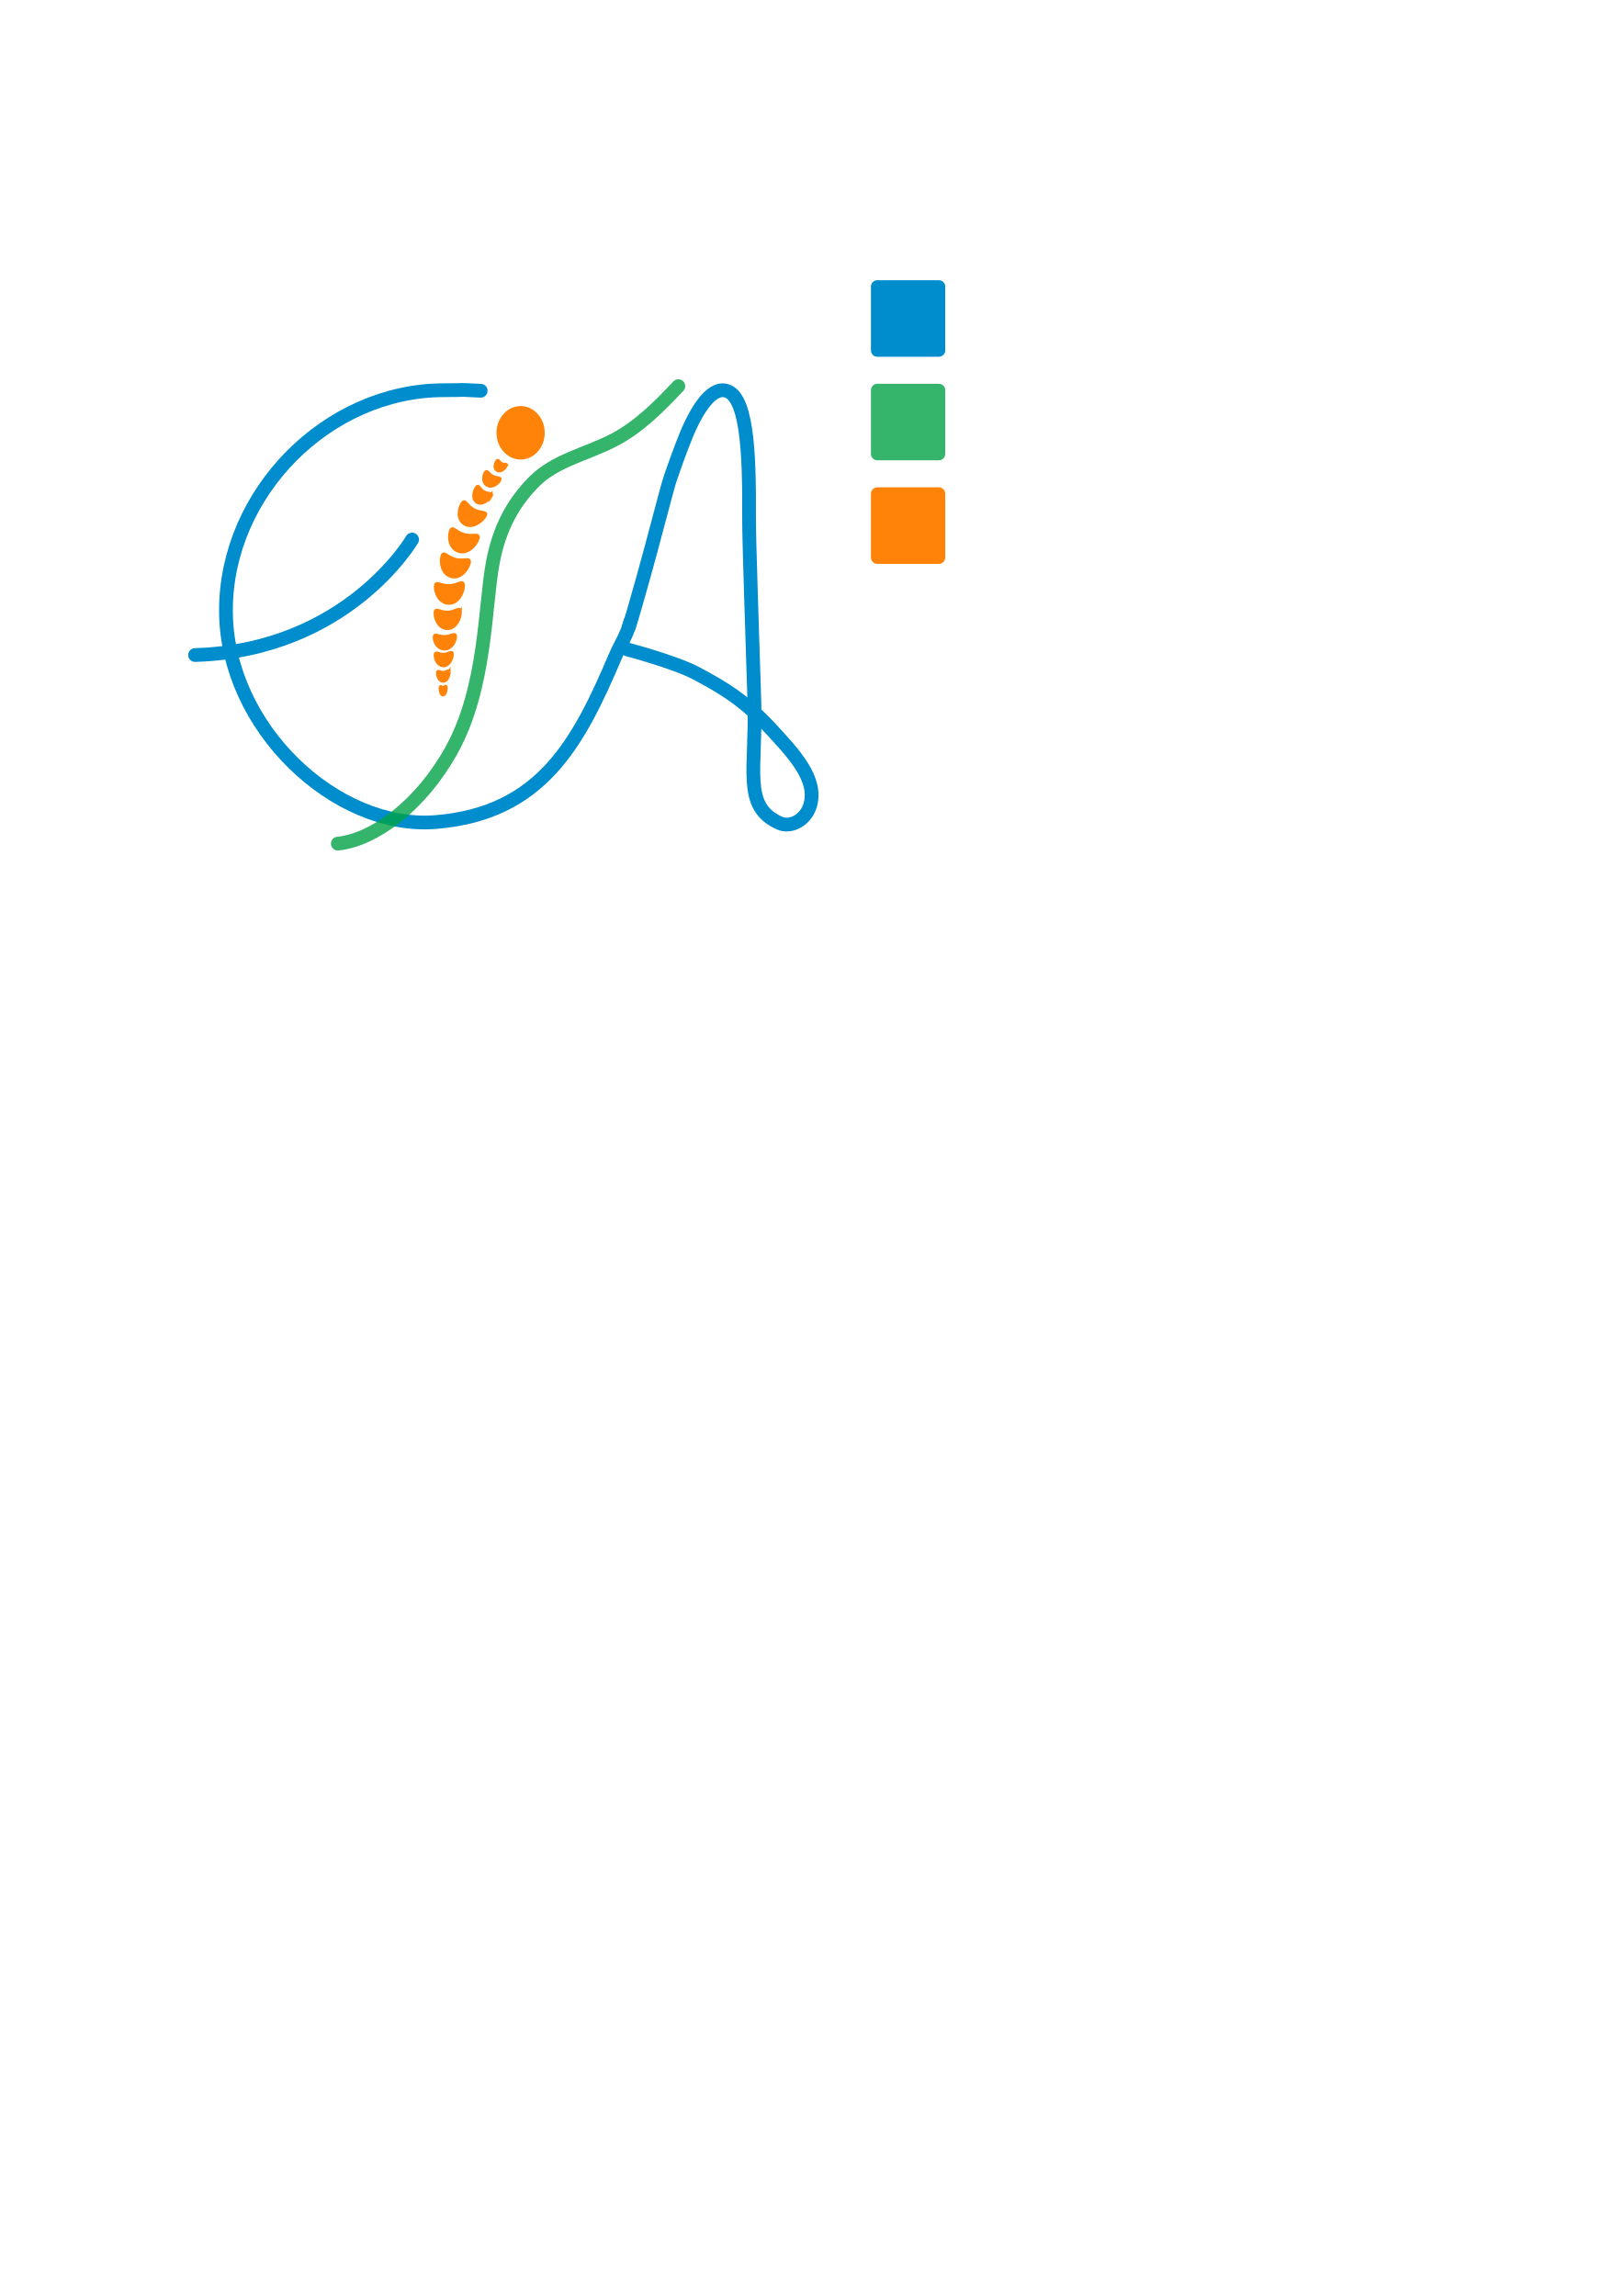
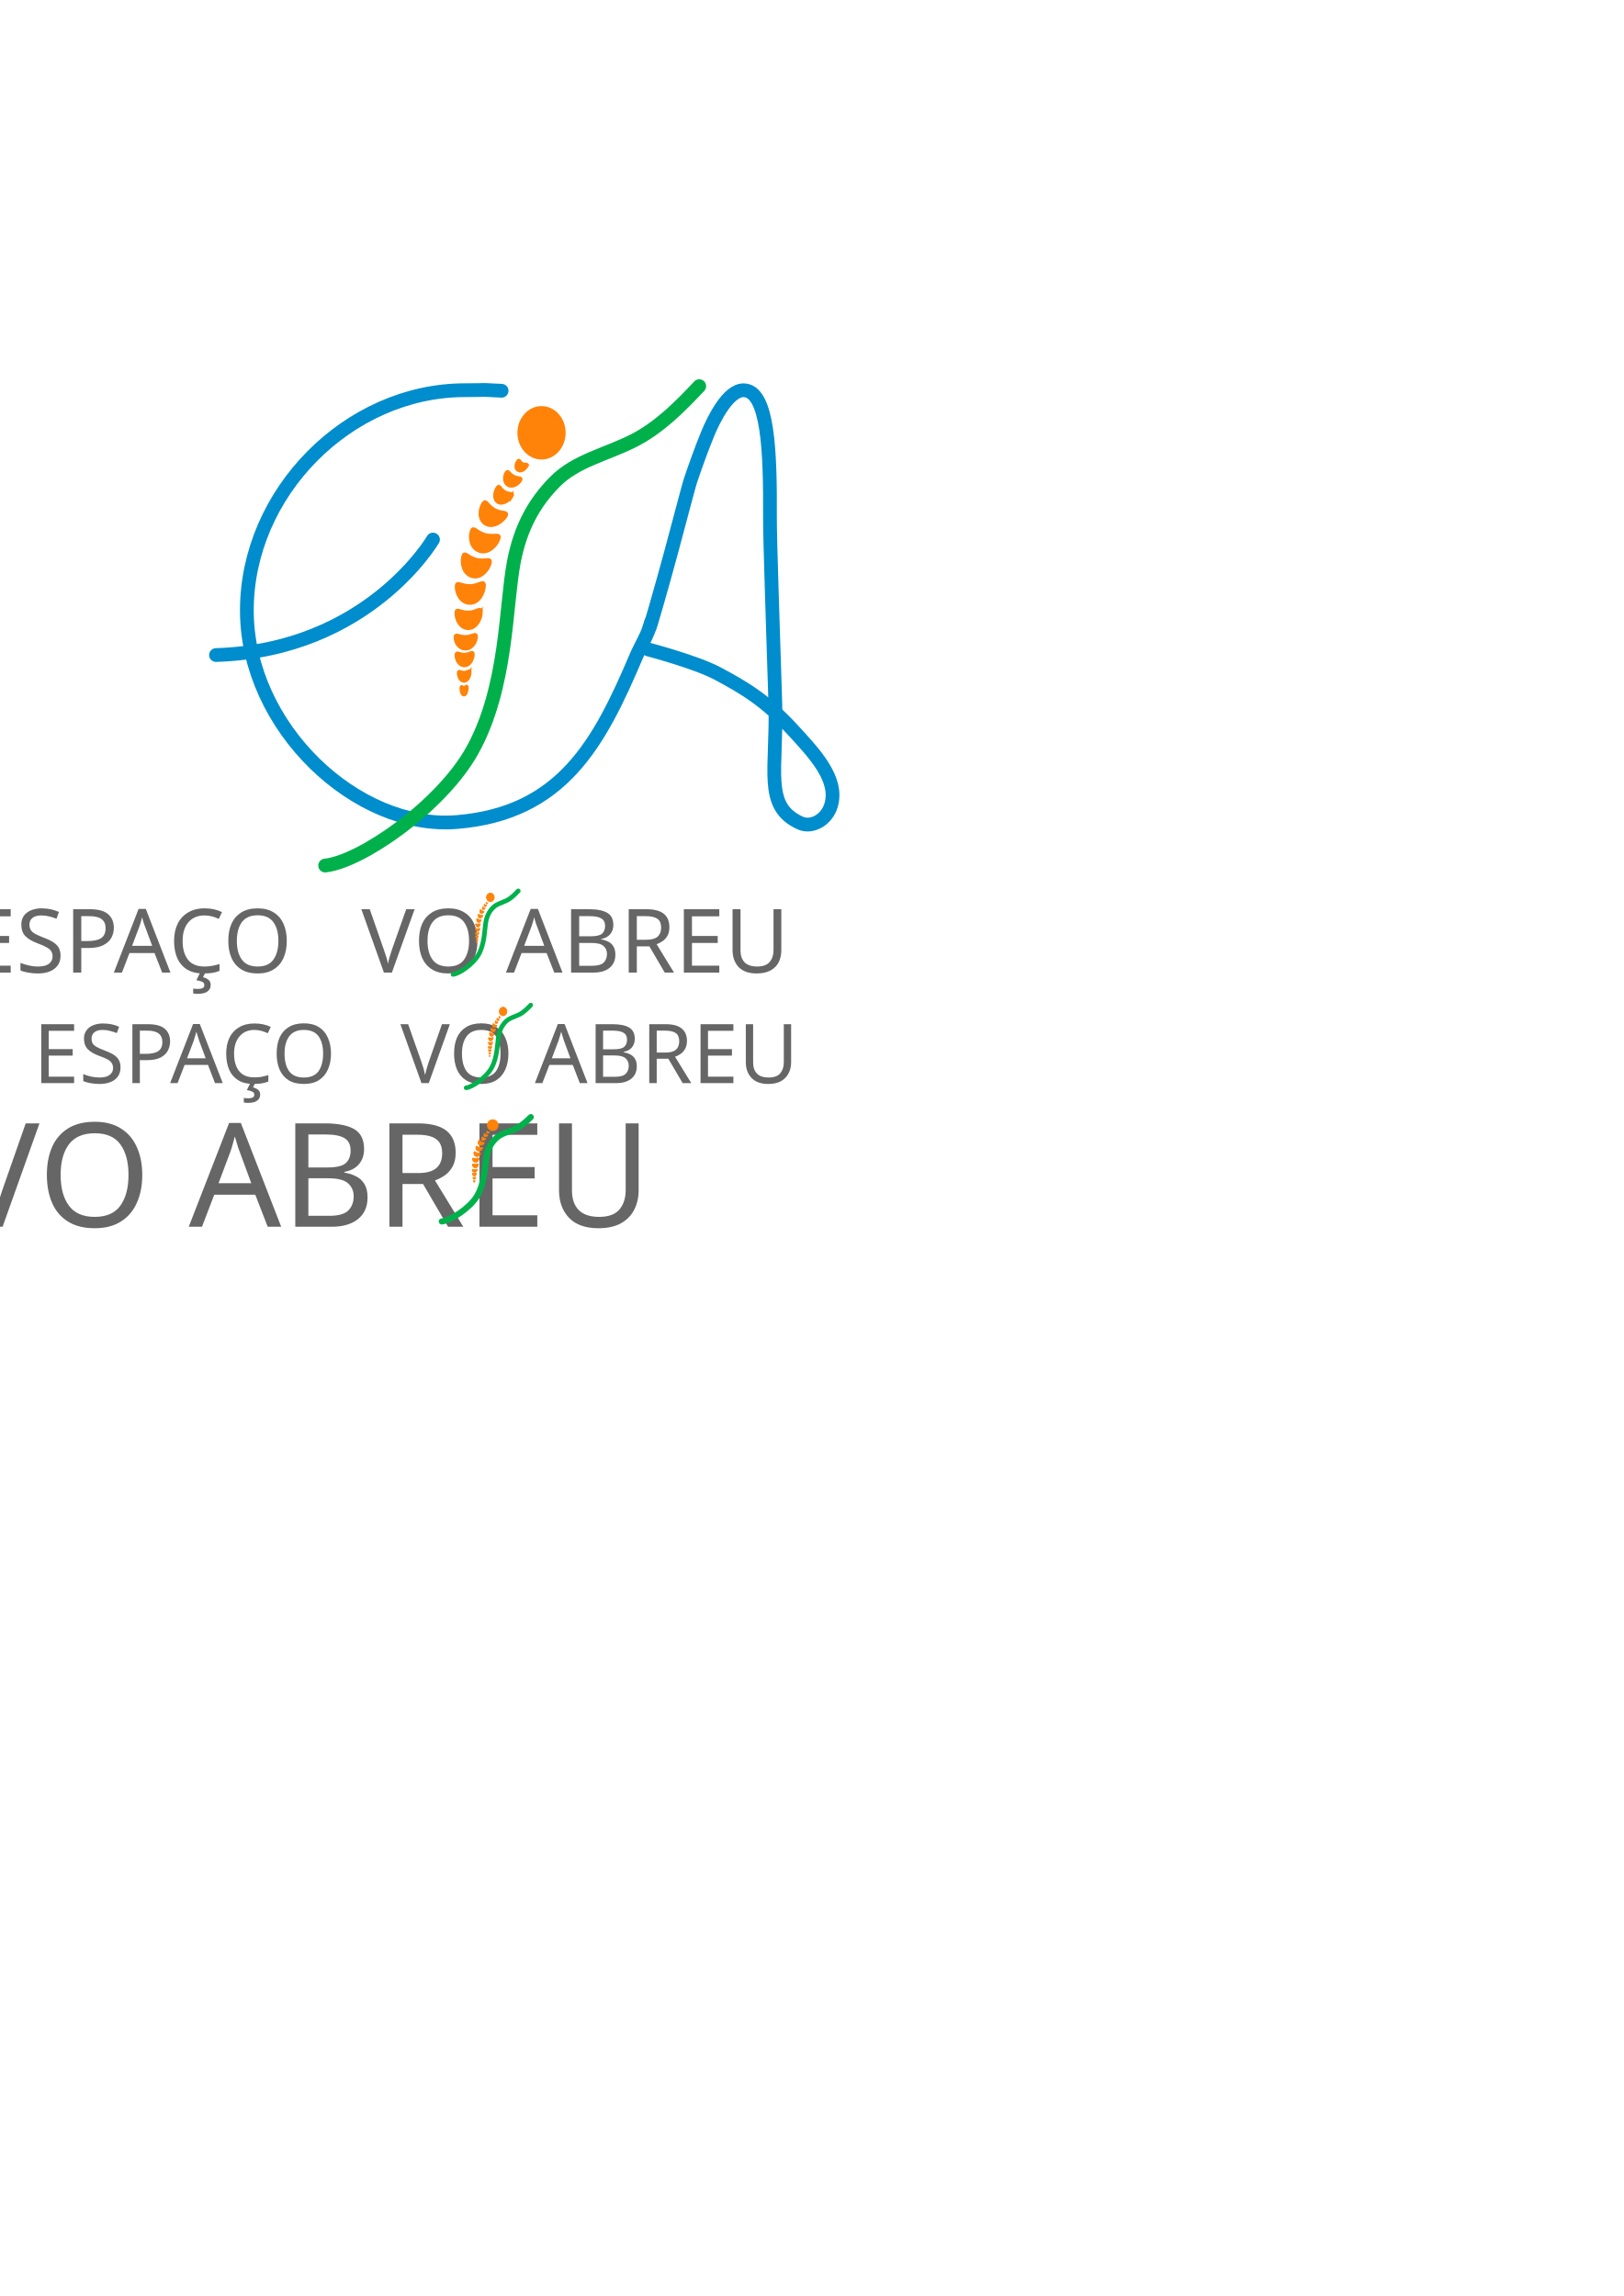
<svg xmlns="http://www.w3.org/2000/svg" width="210mm" height="297mm" viewBox="0 0 210 297" version="1.1" id="svg1">
  <defs id="defs1" />
-   <g id="layer1">
-     <g id="g147" style="fill:#000000;fill-opacity:0;stroke:#008dcd;stroke-opacity:1" transform="translate(-78.5447,-46.62081)">
-       <path style="fill:#000000;fill-opacity:0;stroke:#008dcd;stroke-width:1.779;stroke-linecap:round;stroke-dasharray:none;stroke-opacity:1" d="m 159.85,127.763 c 0.208,-0.398 1.283,-4.278 1.891,-6.427 1.185,-4.191 3.071,-11.561 3.42,-12.611 0.441,-1.325 1.405,-4.047 2.199,-5.968 0.761,-1.841 2.609,-5.656 4.641,-5.654 3.189,0.004 3.467,7.917 3.423,16.364 -0.016,3.163 0.425,15.27 0.689,24.009 0.264,8.739 -1.598,13.459 3.262,15.623 1.391,0.619 3.363,-0.343 3.948,-2.298 1.018,-3.4 -2.177,-6.735 -4.923,-9.729 -3.478,-3.792 -6.191,-5.433 -9.796,-7.349 -2.775,-1.475 -8.909,-3.088 -8.909,-3.088" id="path132" />
-       <path id="path133" style="fill:#000000;fill-opacity:0;stroke:#008dcd;stroke-width:1.779;stroke-linecap:round;stroke-dasharray:none;stroke-opacity:1" d="m 160.039,127.128 c -0.359,1.539 -1.293,2.935 -1.914,4.396 -4.796,11.277 -9.579,20.313 -23.198,21.432 -12.898,1.06 -27.159,-12.207 -27.159,-27.369 0,-15.162 13.064,-28.493 28.226,-28.493 3.97,0 0.744,-0.115 4.721,0.072" />
+   <g id="layer6">
+     <g id="g44" transform="matrix(1.105808,0,0,1.105808,-4.442981,-5.796741)">
+       <text xml:space="preserve" style="font-size:16.933px;font-family:'Freestyle Script';-inkscape-font-specification:'Freestyle Script';text-align:end;text-anchor:end;fill:#666666;stroke:#00b14b;stroke-width:5.793;stroke-linecap:round" x="111.06" y="148.745" id="text3">
+         <tspan id="tspan3" style="font-style:normal;font-variant:normal;font-weight:normal;font-stretch:normal;font-size:16.933px;font-family:'Smooch Sans';-inkscape-font-specification:'Smooch Sans';fill:#666666;stroke:none;stroke-width:5.793" x="111.06" y="148.745">ESPAÇO   VO ABREU</tspan>
+       </text>
+       <path style="display:inline;fill:none;stroke:#00b14b;stroke-width:0.708;stroke-linecap:round;stroke-dasharray:none;stroke-opacity:1" d="m 55.688,148.124 c 0.998,-0.094 3.232,-1.509 4.096,-2.929 0.978,-1.607 0.923,-3.679 1.157,-4.801 0.181,-0.865 0.558,-1.504 1.15,-2.048 0.578,-0.532 1.41,-0.684 2.182,-1.04 0.708,-0.327 1.302,-0.873 1.83,-1.389" id="path29" />
+       <g id="g41" transform="matrix(0.2157647,0,0,0.1973232,35.54733,119.5888)">
+         <path id="path30" style="fill:#ff8308;fill-opacity:1;stroke:#ff8308;stroke-width:0.445;stroke-dasharray:none;stroke-opacity:1" d="m 115.43,101.223 c -0.241,0.775 -1.277,1.973 -2.451,1.607 -1.174,-0.366 -1.316,-1.765 -1.075,-2.539 0.241,-0.775 0.523,0.038 1.697,0.404 1.174,0.366 2.07,-0.247 1.828,0.528 z" />
+         <path id="path31" style="fill:#ff8308;fill-opacity:1;stroke:#ff8308;stroke-width:0.445;stroke-dasharray:none;stroke-opacity:1" d="m 113.546,107.287 c 0,0.81 -0.621,2.26 -1.827,2.26 -1.207,0 -1.748,-1.291 -1.748,-2.101 0,-0.81 0.501,-0.119 1.708,-0.119 1.207,0 1.867,-0.85 1.867,-0.04 z" />
+         <path id="path32" style="fill:#ff8308;fill-opacity:1;stroke:#ff8308;stroke-width:0.445;stroke-dasharray:none;stroke-opacity:1" d="m 112.517,113.886 c 0,0.563 -0.468,1.57 -1.377,1.57 -0.909,0 -1.317,-0.897 -1.317,-1.46 0,-0.563 0.378,-0.083 1.287,-0.083 0.909,0 1.407,-0.59 1.407,-0.028 z" />
+         <path id="path33" style="fill:#ff8308;fill-opacity:1;stroke:#ff8308;stroke-width:0.445;stroke-dasharray:none;stroke-opacity:1" d="m 113.152,110.719 c 0,0.752 -0.558,2.098 -1.644,2.098 -1.085,0 -1.572,-1.198 -1.572,-1.95 0,-0.752 0.451,-0.11 1.536,-0.11 1.085,0 1.679,-0.789 1.679,-0.037 z" />
+         <path id="path34" style="fill:#ff8308;fill-opacity:1;stroke:#ff8308;stroke-width:0.445;stroke-dasharray:none;stroke-opacity:1" d="m 116.333,98.314 c -0.404,0.671 -1.624,1.573 -2.591,0.991 -0.967,-0.582 -0.757,-1.912 -0.353,-2.583 0.404,-0.671 0.461,0.143 1.428,0.725 0.967,0.582 1.919,0.196 1.516,0.867 z" />
+         <path id="path35" style="fill:#ff8308;fill-opacity:1;stroke:#ff8308;stroke-width:0.445;stroke-dasharray:none;stroke-opacity:1" d="m 117.116,95.731 c -0.307,0.484 -1.171,1.146 -1.785,0.751 -0.614,-0.395 -0.4,-1.344 -0.094,-1.827 0.307,-0.484 0.3,0.093 0.914,0.489 0.614,0.395 1.272,0.104 0.965,0.588 z" />
+         <path id="path36" style="fill:#ff8308;fill-opacity:1;stroke:#ff8308;stroke-width:0.445;stroke-dasharray:none;stroke-opacity:1" d="m 112.106,116.185 c 0,0.517 -0.375,1.442 -1.105,1.442 -0.729,0 -1.057,-0.824 -1.057,-1.341 0,-0.517 0.303,-0.076 1.033,-0.076 0.729,0 1.129,-0.542 1.129,-0.025 z" />
+         <path id="path37" style="fill:#ff8308;fill-opacity:1;stroke:#ff8308;stroke-width:0.445;stroke-dasharray:none;stroke-opacity:1" d="m 111.692,118.524 c 0,0.396 -0.251,1.105 -0.739,1.105 -0.488,0 -0.707,-0.631 -0.707,-1.027 0,-0.396 0.203,-0.058 0.69,-0.058 0.488,0 0.755,-0.415 0.755,-0.019 z" />
+         <path id="path38" style="fill:#ff8308;fill-opacity:1;stroke:#ff8308;stroke-width:0.445;stroke-dasharray:none;stroke-opacity:1" d="m 118.236,93.668 c -0.238,0.414 -0.975,0.974 -1.577,0.624 -0.602,-0.35 -0.492,-1.166 -0.254,-1.58 0.238,-0.414 0.285,0.085 0.888,0.435 0.602,0.35 1.182,0.107 0.944,0.521 z" />
+         <path id="path39" style="fill:#ff8308;fill-opacity:1;stroke:#ff8308;stroke-width:0.445;stroke-dasharray:none;stroke-opacity:1" d="m 119.035,91.841 c -0.228,0.387 -0.706,0.741 -1.081,0.52 -0.375,-0.221 -0.303,-0.711 -0.075,-1.099 0.228,-0.387 0.189,0.035 0.564,0.256 0.375,0.221 0.82,-0.065 0.591,0.323 z" />
+         <path id="path40" style="fill:#ff8308;fill-opacity:1;stroke:#ff8308;stroke-width:0.445;stroke-dasharray:none;stroke-opacity:1" d="m 111.317,120.479 c 0,0.333 -0.128,0.928 -0.376,0.928 -0.249,0 -0.36,-0.53 -0.36,-0.863 0,-0.333 0.103,-0.049 0.352,-0.049 0.249,0 0.385,-0.349 0.385,-0.016 z" />
+         <path id="path41" style="fill:#ff8308;fill-opacity:1;stroke:#ff8308;stroke-width:0.445;stroke-dasharray:none;stroke-opacity:1" d="m 114.296,104.377 c -0.189,0.792 -1.127,2.041 -2.292,1.713 -1.165,-0.329 -1.386,-1.739 -1.197,-2.531 0.189,-0.792 0.512,0.02 1.677,0.349 1.165,0.329 2.001,-0.323 1.812,0.47 z" />
+         <ellipse style="fill:#ff8308;fill-opacity:1;stroke:#ff8308;stroke-width:0.445;stroke-dasharray:none;stroke-opacity:1" id="ellipse41" ry="3.233" rx="2.896" cy="87.524" cx="120.969" />
+       </g>
    </g>
-     <path style="fill:none;stroke:#008dcd;stroke-width:1.779;stroke-linecap:round;stroke-dasharray:none;stroke-opacity:1" d="m 25.231,84.732 c 19.724,-0.594 28.065,-14.94 28.065,-14.94" id="path134" />
-     <path id="path135" style="fill:#ff8308;fill-opacity:1;stroke:#ff8308;stroke-width:0.445;stroke-dasharray:none;stroke-opacity:1" d="m 61.794,69.684 c -0.241,0.775 -1.277,1.973 -2.451,1.607 -1.174,-0.366 -1.316,-1.765 -1.075,-2.539 0.241,-0.775 0.523,0.038 1.697,0.404 1.174,0.366 2.07,-0.247 1.828,0.528 z" />
-     <path id="path136" style="fill:#ff8308;fill-opacity:1;stroke:#ff8308;stroke-width:0.445;stroke-dasharray:none;stroke-opacity:1" d="m 59.91,75.748 c 0,0.81 -0.621,2.26 -1.827,2.26 -1.207,0 -1.748,-1.291 -1.748,-2.101 0,-0.81 0.501,-0.119 1.708,-0.119 1.207,0 1.867,-0.85 1.867,-0.04 z" />
-     <path id="path137" style="fill:#ff8308;fill-opacity:1;stroke:#ff8308;stroke-width:0.445;stroke-dasharray:none;stroke-opacity:1" d="m 58.881,82.347 c 0,0.563 -0.468,1.57 -1.377,1.57 -0.909,0 -1.317,-0.897 -1.317,-1.46 0,-0.563 0.378,-0.083 1.287,-0.083 0.909,0 1.407,-0.59 1.407,-0.028 z" />
-     <path id="path138" style="fill:#ff8308;fill-opacity:1;stroke:#ff8308;stroke-width:0.445;stroke-dasharray:none;stroke-opacity:1" d="m 59.516,79.179 c 0,0.752 -0.558,2.098 -1.644,2.098 -1.085,0 -1.572,-1.198 -1.572,-1.95 0,-0.752 0.451,-0.11 1.536,-0.11 1.085,0 1.679,-0.789 1.679,-0.037 z" />
-     <path id="path139" style="fill:#ff8308;fill-opacity:1;stroke:#ff8308;stroke-width:0.445;stroke-dasharray:none;stroke-opacity:1" d="m 62.697,66.774 c -0.404,0.671 -1.624,1.573 -2.591,0.991 -0.967,-0.582 -0.757,-1.912 -0.353,-2.583 0.404,-0.671 0.461,0.143 1.428,0.725 0.967,0.582 1.919,0.196 1.516,0.867 z" />
-     <path id="path140" style="fill:#ff8308;fill-opacity:1;stroke:#ff8308;stroke-width:0.445;stroke-dasharray:none;stroke-opacity:1" d="m 63.48,64.191 c -0.307,0.484 -1.171,1.146 -1.785,0.751 -0.614,-0.395 -0.4,-1.344 -0.094,-1.827 0.307,-0.484 0.3,0.093 0.914,0.489 0.614,0.395 1.272,0.104 0.965,0.588 z" />
-     <path id="path141" style="fill:#ff8308;fill-opacity:1;stroke:#ff8308;stroke-width:0.445;stroke-dasharray:none;stroke-opacity:1" d="m 58.47,84.646 c 0,0.517 -0.375,1.442 -1.105,1.442 -0.729,0 -1.057,-0.824 -1.057,-1.341 0,-0.517 0.303,-0.076 1.033,-0.076 0.729,0 1.129,-0.542 1.129,-0.025 z" />
-     <path id="path142" style="fill:#ff8308;fill-opacity:1;stroke:#ff8308;stroke-width:0.445;stroke-dasharray:none;stroke-opacity:1" d="m 58.056,86.985 c 0,0.396 -0.251,1.105 -0.739,1.105 -0.488,0 -0.707,-0.631 -0.707,-1.027 0,-0.396 0.203,-0.058 0.69,-0.058 0.488,0 0.755,-0.415 0.755,-0.019 z" />
-     <path id="path143" style="fill:#ff8308;fill-opacity:1;stroke:#ff8308;stroke-width:0.445;stroke-dasharray:none;stroke-opacity:1" d="m 64.6,62.128 c -0.238,0.414 -0.975,0.974 -1.577,0.624 -0.602,-0.35 -0.492,-1.166 -0.254,-1.58 0.238,-0.414 0.285,0.085 0.888,0.435 0.602,0.35 1.182,0.107 0.944,0.521 z" />
-     <path id="path144" style="fill:#ff8308;fill-opacity:1;stroke:#ff8308;stroke-width:0.445;stroke-dasharray:none;stroke-opacity:1" d="m 65.399,60.302 c -0.228,0.387 -0.706,0.741 -1.081,0.52 -0.375,-0.221 -0.303,-0.711 -0.075,-1.099 0.228,-0.387 0.189,0.035 0.564,0.256 0.375,0.221 0.82,-0.065 0.591,0.323 z" />
-     <path id="path145" style="fill:#ff8308;fill-opacity:1;stroke:#ff8308;stroke-width:0.445;stroke-dasharray:none;stroke-opacity:1" d="m 57.681,88.939 c 0,0.333 -0.128,0.928 -0.376,0.928 -0.249,0 -0.36,-0.53 -0.36,-0.863 0,-0.333 0.103,-0.049 0.352,-0.049 0.249,0 0.385,-0.349 0.385,-0.016 z" />
-     <path id="path146" style="fill:#ff8308;fill-opacity:1;stroke:#ff8308;stroke-width:0.445;stroke-dasharray:none;stroke-opacity:1" d="m 60.66,72.838 c -0.189,0.792 -1.127,2.041 -2.292,1.713 -1.165,-0.329 -1.386,-1.739 -1.197,-2.531 0.189,-0.792 0.512,0.02 1.677,0.349 1.165,0.329 2.001,-0.323 1.812,0.47 z" />
-     <ellipse style="fill:#ff8308;fill-opacity:1;stroke:#ff8308;stroke-width:0.445;stroke-dasharray:none;stroke-opacity:1" id="ellipse146" ry="3.233" rx="2.896" cy="55.985" cx="67.333" />
-     <path style="display:inline;fill:none;stroke:#00a245;stroke-width:1.779;stroke-linecap:round;stroke-dasharray:none;stroke-opacity:0.796" d="m 43.69,109.129 c 4.634,-0.475 10.669,-4.832 14.685,-12.047 4.545,-8.165 4.287,-18.689 5.377,-24.388 0.84,-4.391 2.594,-7.638 5.342,-10.403 2.687,-2.703 6.549,-3.472 10.139,-5.285 3.287,-1.66 6.047,-4.433 8.5,-7.057" id="path147" />
-     <rect style="fill:#008dcd;fill-opacity:1;stroke:none;stroke-width:1.542;stroke-linecap:round;stroke-opacity:1" id="rect147" width="9.61" height="9.901" x="112.642" y="36.248" ry="0.824" />
-     <rect style="fill:#00a245;fill-opacity:0.796;stroke:none;stroke-width:1.542;stroke-linecap:round;stroke-opacity:0.796" id="rect148" width="9.61" height="9.901" x="112.642" y="49.643" ry="0.824" />
-     <rect style="fill:#ff8308;fill-opacity:1;stroke:none;stroke-width:1.542;stroke-linecap:round;stroke-opacity:1" id="rect149" width="9.61" height="9.901" x="112.642" y="63.039" ry="0.824" />
+   </g>
+   <g id="layer2" style="display:none">
+     <g id="g43">
+       <rect style="fill:#008dcd;fill-opacity:1;stroke:none;stroke-width:1.542;stroke-linecap:round;stroke-opacity:1" id="rect147" width="9.61" height="9.901" x="112.642" y="36.248" ry="0.824" />
+       <rect style="fill:#00b14b;fill-opacity:1;stroke:none;stroke-width:1.542;stroke-linecap:round;stroke-opacity:0.796" id="rect148" width="9.61" height="9.901" x="112.642" y="49.643" ry="0.824" />
+       <rect style="fill:#ff8308;fill-opacity:1;stroke:none;stroke-width:1.542;stroke-linecap:round;stroke-opacity:1" id="rect149" width="9.61" height="9.901" x="112.642" y="63.039" ry="0.824" />
+       <rect style="fill:#666666;fill-opacity:1;stroke:none;stroke-width:1.542;stroke-linecap:round;stroke-opacity:1" id="rect3" width="9.61" height="9.901" x="112.642" y="75.126" ry="0.824" />
+     </g>
+   </g>
+   <g id="layer3">
+     <g id="g42" transform="translate(2.704307)">
+       <g id="g147" style="fill:#000000;fill-opacity:0;stroke:#008dcd;stroke-opacity:1" transform="translate(-78.5447,-46.62081)">
+         <path style="fill:#000000;fill-opacity:0;stroke:#008dcd;stroke-width:1.779;stroke-linecap:round;stroke-dasharray:none;stroke-opacity:1" d="m 159.85,127.763 c 0.208,-0.398 1.283,-4.278 1.891,-6.427 1.185,-4.191 3.071,-11.561 3.42,-12.611 0.441,-1.325 1.405,-4.047 2.199,-5.968 0.761,-1.841 2.609,-5.656 4.641,-5.654 3.189,0.004 3.467,7.917 3.423,16.364 -0.016,3.163 0.425,15.27 0.689,24.009 0.264,8.739 -1.598,13.459 3.262,15.623 1.391,0.619 3.363,-0.343 3.948,-2.298 1.018,-3.4 -2.177,-6.735 -4.923,-9.729 -3.478,-3.792 -6.191,-5.433 -9.796,-7.349 -2.775,-1.475 -8.909,-3.088 -8.909,-3.088" id="path132" />
+         <path id="path133" style="fill:#000000;fill-opacity:0;stroke:#008dcd;stroke-width:1.779;stroke-linecap:round;stroke-dasharray:none;stroke-opacity:1" d="m 160.039,127.128 c -0.359,1.539 -1.293,2.935 -1.914,4.396 -4.796,11.277 -9.579,20.313 -23.198,21.432 -12.898,1.06 -27.159,-12.207 -27.159,-27.369 0,-15.162 13.064,-28.493 28.226,-28.493 3.97,0 0.744,-0.115 4.721,0.072" />
+       </g>
+       <path style="fill:none;stroke:#008dcd;stroke-width:1.779;stroke-linecap:round;stroke-dasharray:none;stroke-opacity:1" d="m 25.231,84.732 c 19.724,-0.594 28.065,-14.94 28.065,-14.94" id="path134" />
+       <path id="path135" style="fill:#ff8308;fill-opacity:1;stroke:#ff8308;stroke-width:0.445;stroke-dasharray:none;stroke-opacity:1" d="m 61.794,69.684 c -0.241,0.775 -1.277,1.973 -2.451,1.607 -1.174,-0.366 -1.316,-1.765 -1.075,-2.539 0.241,-0.775 0.523,0.038 1.697,0.404 1.174,0.366 2.07,-0.247 1.828,0.528 z" />
+       <path id="path136" style="fill:#ff8308;fill-opacity:1;stroke:#ff8308;stroke-width:0.445;stroke-dasharray:none;stroke-opacity:1" d="m 59.91,75.748 c 0,0.81 -0.621,2.26 -1.827,2.26 -1.207,0 -1.748,-1.291 -1.748,-2.101 0,-0.81 0.501,-0.119 1.708,-0.119 1.207,0 1.867,-0.85 1.867,-0.04 z" />
+       <path id="path137" style="fill:#ff8308;fill-opacity:1;stroke:#ff8308;stroke-width:0.445;stroke-dasharray:none;stroke-opacity:1" d="m 58.881,82.347 c 0,0.563 -0.468,1.57 -1.377,1.57 -0.909,0 -1.317,-0.897 -1.317,-1.46 0,-0.563 0.378,-0.083 1.287,-0.083 0.909,0 1.407,-0.59 1.407,-0.028 z" />
+       <path id="path138" style="fill:#ff8308;fill-opacity:1;stroke:#ff8308;stroke-width:0.445;stroke-dasharray:none;stroke-opacity:1" d="m 59.516,79.179 c 0,0.752 -0.558,2.098 -1.644,2.098 -1.085,0 -1.572,-1.198 -1.572,-1.95 0,-0.752 0.451,-0.11 1.536,-0.11 1.085,0 1.679,-0.789 1.679,-0.037 z" />
+       <path id="path139" style="fill:#ff8308;fill-opacity:1;stroke:#ff8308;stroke-width:0.445;stroke-dasharray:none;stroke-opacity:1" d="m 62.697,66.774 c -0.404,0.671 -1.624,1.573 -2.591,0.991 -0.967,-0.582 -0.757,-1.912 -0.353,-2.583 0.404,-0.671 0.461,0.143 1.428,0.725 0.967,0.582 1.919,0.196 1.516,0.867 z" />
+       <path id="path140" style="fill:#ff8308;fill-opacity:1;stroke:#ff8308;stroke-width:0.445;stroke-dasharray:none;stroke-opacity:1" d="m 63.48,64.191 c -0.307,0.484 -1.171,1.146 -1.785,0.751 -0.614,-0.395 -0.4,-1.344 -0.094,-1.827 0.307,-0.484 0.3,0.093 0.914,0.489 0.614,0.395 1.272,0.104 0.965,0.588 z" />
+       <path id="path141" style="fill:#ff8308;fill-opacity:1;stroke:#ff8308;stroke-width:0.445;stroke-dasharray:none;stroke-opacity:1" d="m 58.47,84.646 c 0,0.517 -0.375,1.442 -1.105,1.442 -0.729,0 -1.057,-0.824 -1.057,-1.341 0,-0.517 0.303,-0.076 1.033,-0.076 0.729,0 1.129,-0.542 1.129,-0.025 z" />
+       <path id="path142" style="fill:#ff8308;fill-opacity:1;stroke:#ff8308;stroke-width:0.445;stroke-dasharray:none;stroke-opacity:1" d="m 58.056,86.985 c 0,0.396 -0.251,1.105 -0.739,1.105 -0.488,0 -0.707,-0.631 -0.707,-1.027 0,-0.396 0.203,-0.058 0.69,-0.058 0.488,0 0.755,-0.415 0.755,-0.019 z" />
+       <path id="path143" style="fill:#ff8308;fill-opacity:1;stroke:#ff8308;stroke-width:0.445;stroke-dasharray:none;stroke-opacity:1" d="m 64.6,62.128 c -0.238,0.414 -0.975,0.974 -1.577,0.624 -0.602,-0.35 -0.492,-1.166 -0.254,-1.58 0.238,-0.414 0.285,0.085 0.888,0.435 0.602,0.35 1.182,0.107 0.944,0.521 z" />
+       <path id="path144" style="fill:#ff8308;fill-opacity:1;stroke:#ff8308;stroke-width:0.445;stroke-dasharray:none;stroke-opacity:1" d="m 65.399,60.302 c -0.228,0.387 -0.706,0.741 -1.081,0.52 -0.375,-0.221 -0.303,-0.711 -0.075,-1.099 0.228,-0.387 0.189,0.035 0.564,0.256 0.375,0.221 0.82,-0.065 0.591,0.323 z" />
+       <path id="path145" style="fill:#ff8308;fill-opacity:1;stroke:#ff8308;stroke-width:0.445;stroke-dasharray:none;stroke-opacity:1" d="m 57.681,88.939 c 0,0.333 -0.128,0.928 -0.376,0.928 -0.249,0 -0.36,-0.53 -0.36,-0.863 0,-0.333 0.103,-0.049 0.352,-0.049 0.249,0 0.385,-0.349 0.385,-0.016 z" />
+       <path id="path146" style="fill:#ff8308;fill-opacity:1;stroke:#ff8308;stroke-width:0.445;stroke-dasharray:none;stroke-opacity:1" d="m 60.66,72.838 c -0.189,0.792 -1.127,2.041 -2.292,1.713 -1.165,-0.329 -1.386,-1.739 -1.197,-2.531 0.189,-0.792 0.512,0.02 1.677,0.349 1.165,0.329 2.001,-0.323 1.812,0.47 z" />
+       <ellipse style="fill:#ff8308;fill-opacity:1;stroke:#ff8308;stroke-width:0.445;stroke-dasharray:none;stroke-opacity:1" id="ellipse146" ry="3.233" rx="2.896" cy="55.985" cx="67.333" />
+       <path style="display:inline;fill:none;stroke:#00b14b;stroke-width:1.779;stroke-linecap:round;stroke-dasharray:none;stroke-opacity:1" d="m 39.347,111.962 c 4.634,-0.475 15.013,-7.665 19.029,-14.879 4.545,-8.165 4.287,-18.689 5.377,-24.388 0.84,-4.391 2.594,-7.638 5.342,-10.403 2.687,-2.703 6.549,-3.472 10.139,-5.285 3.287,-1.66 6.047,-4.433 8.5,-7.057" id="path147" />
+     </g>
+   </g>
+   <g id="layer4">
+     <g id="g46" transform="matrix(1.197901,0,0,1.197901,-10.69924,-22.10759)">
+       <text xml:space="preserve" style="font-size:9.57px;font-family:'Freestyle Script';-inkscape-font-specification:'Freestyle Script';text-align:end;text-anchor:end;fill:#666666;stroke:#00b14b;stroke-width:3.391;stroke-linecap:round" x="111.579" y="123.479" id="text1">
+         <tspan id="tspan1" style="font-style:normal;font-variant:normal;font-weight:normal;font-stretch:normal;font-size:9.57px;font-family:Nunito;-inkscape-font-specification:Nunito;fill:#666666;stroke:none;stroke-width:3.391" x="111.579" y="123.479">ESPAÇO   VO ABREU</tspan>
+       </text>
+       <path style="display:inline;fill:none;stroke:#00b14b;stroke-width:0.5;stroke-linecap:round;stroke-dasharray:none;stroke-opacity:1" d="m 57.85,123.676 c 0.674,-0.069 2.183,-1.115 2.767,-2.163 0.661,-1.187 0.623,-2.717 0.782,-3.546 0.122,-0.638 0.377,-1.111 0.777,-1.513 0.391,-0.393 0.952,-0.505 1.474,-0.768 0.478,-0.241 0.879,-0.645 1.236,-1.026" id="path3" />
+       <g id="g15" transform="matrix(0.1457376,0,0,0.1457376,44.24626,102.6009)">
+         <path id="path4" style="fill:#ff8308;fill-opacity:1;stroke:#ff8308;stroke-width:0.445;stroke-dasharray:none;stroke-opacity:1" d="m 115.43,101.223 c -0.241,0.775 -1.277,1.973 -2.451,1.607 -1.174,-0.366 -1.316,-1.765 -1.075,-2.539 0.241,-0.775 0.523,0.038 1.697,0.404 1.174,0.366 2.07,-0.247 1.828,0.528 z" />
+         <path id="path5" style="fill:#ff8308;fill-opacity:1;stroke:#ff8308;stroke-width:0.445;stroke-dasharray:none;stroke-opacity:1" d="m 113.546,107.287 c 0,0.81 -0.621,2.26 -1.827,2.26 -1.207,0 -1.748,-1.291 -1.748,-2.101 0,-0.81 0.501,-0.119 1.708,-0.119 1.207,0 1.867,-0.85 1.867,-0.04 z" />
+         <path id="path6" style="fill:#ff8308;fill-opacity:1;stroke:#ff8308;stroke-width:0.445;stroke-dasharray:none;stroke-opacity:1" d="m 112.517,113.886 c 0,0.563 -0.468,1.57 -1.377,1.57 -0.909,0 -1.317,-0.897 -1.317,-1.46 0,-0.563 0.378,-0.083 1.287,-0.083 0.909,0 1.407,-0.59 1.407,-0.028 z" />
+         <path id="path7" style="fill:#ff8308;fill-opacity:1;stroke:#ff8308;stroke-width:0.445;stroke-dasharray:none;stroke-opacity:1" d="m 113.152,110.719 c 0,0.752 -0.558,2.098 -1.644,2.098 -1.085,0 -1.572,-1.198 -1.572,-1.95 0,-0.752 0.451,-0.11 1.536,-0.11 1.085,0 1.679,-0.789 1.679,-0.037 z" />
+         <path id="path8" style="fill:#ff8308;fill-opacity:1;stroke:#ff8308;stroke-width:0.445;stroke-dasharray:none;stroke-opacity:1" d="m 116.333,98.314 c -0.404,0.671 -1.624,1.573 -2.591,0.991 -0.967,-0.582 -0.757,-1.912 -0.353,-2.583 0.404,-0.671 0.461,0.143 1.428,0.725 0.967,0.582 1.919,0.196 1.516,0.867 z" />
+         <path id="path9" style="fill:#ff8308;fill-opacity:1;stroke:#ff8308;stroke-width:0.445;stroke-dasharray:none;stroke-opacity:1" d="m 117.116,95.731 c -0.307,0.484 -1.171,1.146 -1.785,0.751 -0.614,-0.395 -0.4,-1.344 -0.094,-1.827 0.307,-0.484 0.3,0.093 0.914,0.489 0.614,0.395 1.272,0.104 0.965,0.588 z" />
+         <path id="path10" style="fill:#ff8308;fill-opacity:1;stroke:#ff8308;stroke-width:0.445;stroke-dasharray:none;stroke-opacity:1" d="m 112.106,116.185 c 0,0.517 -0.375,1.442 -1.105,1.442 -0.729,0 -1.057,-0.824 -1.057,-1.341 0,-0.517 0.303,-0.076 1.033,-0.076 0.729,0 1.129,-0.542 1.129,-0.025 z" />
+         <path id="path11" style="fill:#ff8308;fill-opacity:1;stroke:#ff8308;stroke-width:0.445;stroke-dasharray:none;stroke-opacity:1" d="m 111.692,118.524 c 0,0.396 -0.251,1.105 -0.739,1.105 -0.488,0 -0.707,-0.631 -0.707,-1.027 0,-0.396 0.203,-0.058 0.69,-0.058 0.488,0 0.755,-0.415 0.755,-0.019 z" />
+         <path id="path12" style="fill:#ff8308;fill-opacity:1;stroke:#ff8308;stroke-width:0.445;stroke-dasharray:none;stroke-opacity:1" d="m 118.236,93.668 c -0.238,0.414 -0.975,0.974 -1.577,0.624 -0.602,-0.35 -0.492,-1.166 -0.254,-1.58 0.238,-0.414 0.285,0.085 0.888,0.435 0.602,0.35 1.182,0.107 0.944,0.521 z" />
+         <path id="path13" style="fill:#ff8308;fill-opacity:1;stroke:#ff8308;stroke-width:0.445;stroke-dasharray:none;stroke-opacity:1" d="m 119.035,91.841 c -0.228,0.387 -0.706,0.741 -1.081,0.52 -0.375,-0.221 -0.303,-0.711 -0.075,-1.099 0.228,-0.387 0.189,0.035 0.564,0.256 0.375,0.221 0.82,-0.065 0.591,0.323 z" />
+         <path id="path14" style="fill:#ff8308;fill-opacity:1;stroke:#ff8308;stroke-width:0.445;stroke-dasharray:none;stroke-opacity:1" d="m 111.317,120.479 c 0,0.333 -0.128,0.928 -0.376,0.928 -0.249,0 -0.36,-0.53 -0.36,-0.863 0,-0.333 0.103,-0.049 0.352,-0.049 0.249,0 0.385,-0.349 0.385,-0.016 z" />
+         <path id="path15" style="fill:#ff8308;fill-opacity:1;stroke:#ff8308;stroke-width:0.445;stroke-dasharray:none;stroke-opacity:1" d="m 114.296,104.377 c -0.189,0.792 -1.127,2.041 -2.292,1.713 -1.165,-0.329 -1.386,-1.739 -1.197,-2.531 0.189,-0.792 0.512,0.02 1.677,0.349 1.165,0.329 2.001,-0.323 1.812,0.47 z" />
+         <ellipse style="fill:#ff8308;fill-opacity:1;stroke:#ff8308;stroke-width:0.445;stroke-dasharray:none;stroke-opacity:1" id="ellipse15" ry="3.233" rx="2.896" cy="87.524" cx="120.969" />
+       </g>
+     </g>
+   </g>
+   <g id="layer5">
+     <g id="g45" transform="matrix(1.186759,0,0,1.186759,-10.3813,-18.83702)">
+       <text xml:space="preserve" style="font-size:8.987px;font-family:'Freestyle Script';-inkscape-font-specification:'Freestyle Script';text-align:end;text-anchor:end;fill:#666666;stroke:#00b14b;stroke-width:3.184;stroke-linecap:round" x="112.142" y="133.926" id="text2">
+         <tspan id="tspan2" style="font-style:normal;font-variant:normal;font-weight:normal;font-stretch:normal;font-size:8.987px;font-family:Verdana;-inkscape-font-specification:Verdana;fill:#666666;stroke:none;stroke-width:3.184" x="112.142" y="133.926">ESPAÇO   VO ABREU</tspan>
+       </text>
+       <path style="display:inline;fill:none;stroke:#00b14b;stroke-width:0.5;stroke-linecap:round;stroke-dasharray:none;stroke-opacity:1" d="m 59.55,134.441 c 0.674,-0.069 2.183,-1.115 2.767,-2.163 0.661,-1.187 0.623,-2.717 0.782,-3.546 0.122,-0.638 0.377,-1.111 0.777,-1.513 0.391,-0.393 0.952,-0.505 1.474,-0.768 0.478,-0.241 0.879,-0.645 1.236,-1.026" id="path16" />
+       <g id="g28" transform="matrix(0.1457376,0,0,0.1457376,45.94599,113.3659)">
+         <path id="path17" style="fill:#ff8308;fill-opacity:1;stroke:#ff8308;stroke-width:0.445;stroke-dasharray:none;stroke-opacity:1" d="m 115.43,101.223 c -0.241,0.775 -1.277,1.973 -2.451,1.607 -1.174,-0.366 -1.316,-1.765 -1.075,-2.539 0.241,-0.775 0.523,0.038 1.697,0.404 1.174,0.366 2.07,-0.247 1.828,0.528 z" />
+         <path id="path18" style="fill:#ff8308;fill-opacity:1;stroke:#ff8308;stroke-width:0.445;stroke-dasharray:none;stroke-opacity:1" d="m 113.546,107.287 c 0,0.81 -0.621,2.26 -1.827,2.26 -1.207,0 -1.748,-1.291 -1.748,-2.101 0,-0.81 0.501,-0.119 1.708,-0.119 1.207,0 1.867,-0.85 1.867,-0.04 z" />
+         <path id="path19" style="fill:#ff8308;fill-opacity:1;stroke:#ff8308;stroke-width:0.445;stroke-dasharray:none;stroke-opacity:1" d="m 112.517,113.886 c 0,0.563 -0.468,1.57 -1.377,1.57 -0.909,0 -1.317,-0.897 -1.317,-1.46 0,-0.563 0.378,-0.083 1.287,-0.083 0.909,0 1.407,-0.59 1.407,-0.028 z" />
+         <path id="path20" style="fill:#ff8308;fill-opacity:1;stroke:#ff8308;stroke-width:0.445;stroke-dasharray:none;stroke-opacity:1" d="m 113.152,110.719 c 0,0.752 -0.558,2.098 -1.644,2.098 -1.085,0 -1.572,-1.198 -1.572,-1.95 0,-0.752 0.451,-0.11 1.536,-0.11 1.085,0 1.679,-0.789 1.679,-0.037 z" />
+         <path id="path21" style="fill:#ff8308;fill-opacity:1;stroke:#ff8308;stroke-width:0.445;stroke-dasharray:none;stroke-opacity:1" d="m 116.333,98.314 c -0.404,0.671 -1.624,1.573 -2.591,0.991 -0.967,-0.582 -0.757,-1.912 -0.353,-2.583 0.404,-0.671 0.461,0.143 1.428,0.725 0.967,0.582 1.919,0.196 1.516,0.867 z" />
+         <path id="path22" style="fill:#ff8308;fill-opacity:1;stroke:#ff8308;stroke-width:0.445;stroke-dasharray:none;stroke-opacity:1" d="m 117.116,95.731 c -0.307,0.484 -1.171,1.146 -1.785,0.751 -0.614,-0.395 -0.4,-1.344 -0.094,-1.827 0.307,-0.484 0.3,0.093 0.914,0.489 0.614,0.395 1.272,0.104 0.965,0.588 z" />
+         <path id="path23" style="fill:#ff8308;fill-opacity:1;stroke:#ff8308;stroke-width:0.445;stroke-dasharray:none;stroke-opacity:1" d="m 112.106,116.185 c 0,0.517 -0.375,1.442 -1.105,1.442 -0.729,0 -1.057,-0.824 -1.057,-1.341 0,-0.517 0.303,-0.076 1.033,-0.076 0.729,0 1.129,-0.542 1.129,-0.025 z" />
+         <path id="path24" style="fill:#ff8308;fill-opacity:1;stroke:#ff8308;stroke-width:0.445;stroke-dasharray:none;stroke-opacity:1" d="m 111.692,118.524 c 0,0.396 -0.251,1.105 -0.739,1.105 -0.488,0 -0.707,-0.631 -0.707,-1.027 0,-0.396 0.203,-0.058 0.69,-0.058 0.488,0 0.755,-0.415 0.755,-0.019 z" />
+         <path id="path25" style="fill:#ff8308;fill-opacity:1;stroke:#ff8308;stroke-width:0.445;stroke-dasharray:none;stroke-opacity:1" d="m 118.236,93.668 c -0.238,0.414 -0.975,0.974 -1.577,0.624 -0.602,-0.35 -0.492,-1.166 -0.254,-1.58 0.238,-0.414 0.285,0.085 0.888,0.435 0.602,0.35 1.182,0.107 0.944,0.521 z" />
+         <path id="path26" style="fill:#ff8308;fill-opacity:1;stroke:#ff8308;stroke-width:0.445;stroke-dasharray:none;stroke-opacity:1" d="m 119.035,91.841 c -0.228,0.387 -0.706,0.741 -1.081,0.52 -0.375,-0.221 -0.303,-0.711 -0.075,-1.099 0.228,-0.387 0.189,0.035 0.564,0.256 0.375,0.221 0.82,-0.065 0.591,0.323 z" />
+         <path id="path27" style="fill:#ff8308;fill-opacity:1;stroke:#ff8308;stroke-width:0.445;stroke-dasharray:none;stroke-opacity:1" d="m 111.317,120.479 c 0,0.333 -0.128,0.928 -0.376,0.928 -0.249,0 -0.36,-0.53 -0.36,-0.863 0,-0.333 0.103,-0.049 0.352,-0.049 0.249,0 0.385,-0.349 0.385,-0.016 z" />
+         <path id="path28" style="fill:#ff8308;fill-opacity:1;stroke:#ff8308;stroke-width:0.445;stroke-dasharray:none;stroke-opacity:1" d="m 114.296,104.377 c -0.189,0.792 -1.127,2.041 -2.292,1.713 -1.165,-0.329 -1.386,-1.739 -1.197,-2.531 0.189,-0.792 0.512,0.02 1.677,0.349 1.165,0.329 2.001,-0.323 1.812,0.47 z" />
+         <ellipse style="fill:#ff8308;fill-opacity:1;stroke:#ff8308;stroke-width:0.445;stroke-dasharray:none;stroke-opacity:1" id="ellipse28" ry="3.233" rx="2.896" cy="87.524" cx="120.969" />
+       </g>
+     </g>
  </g>
</svg>
